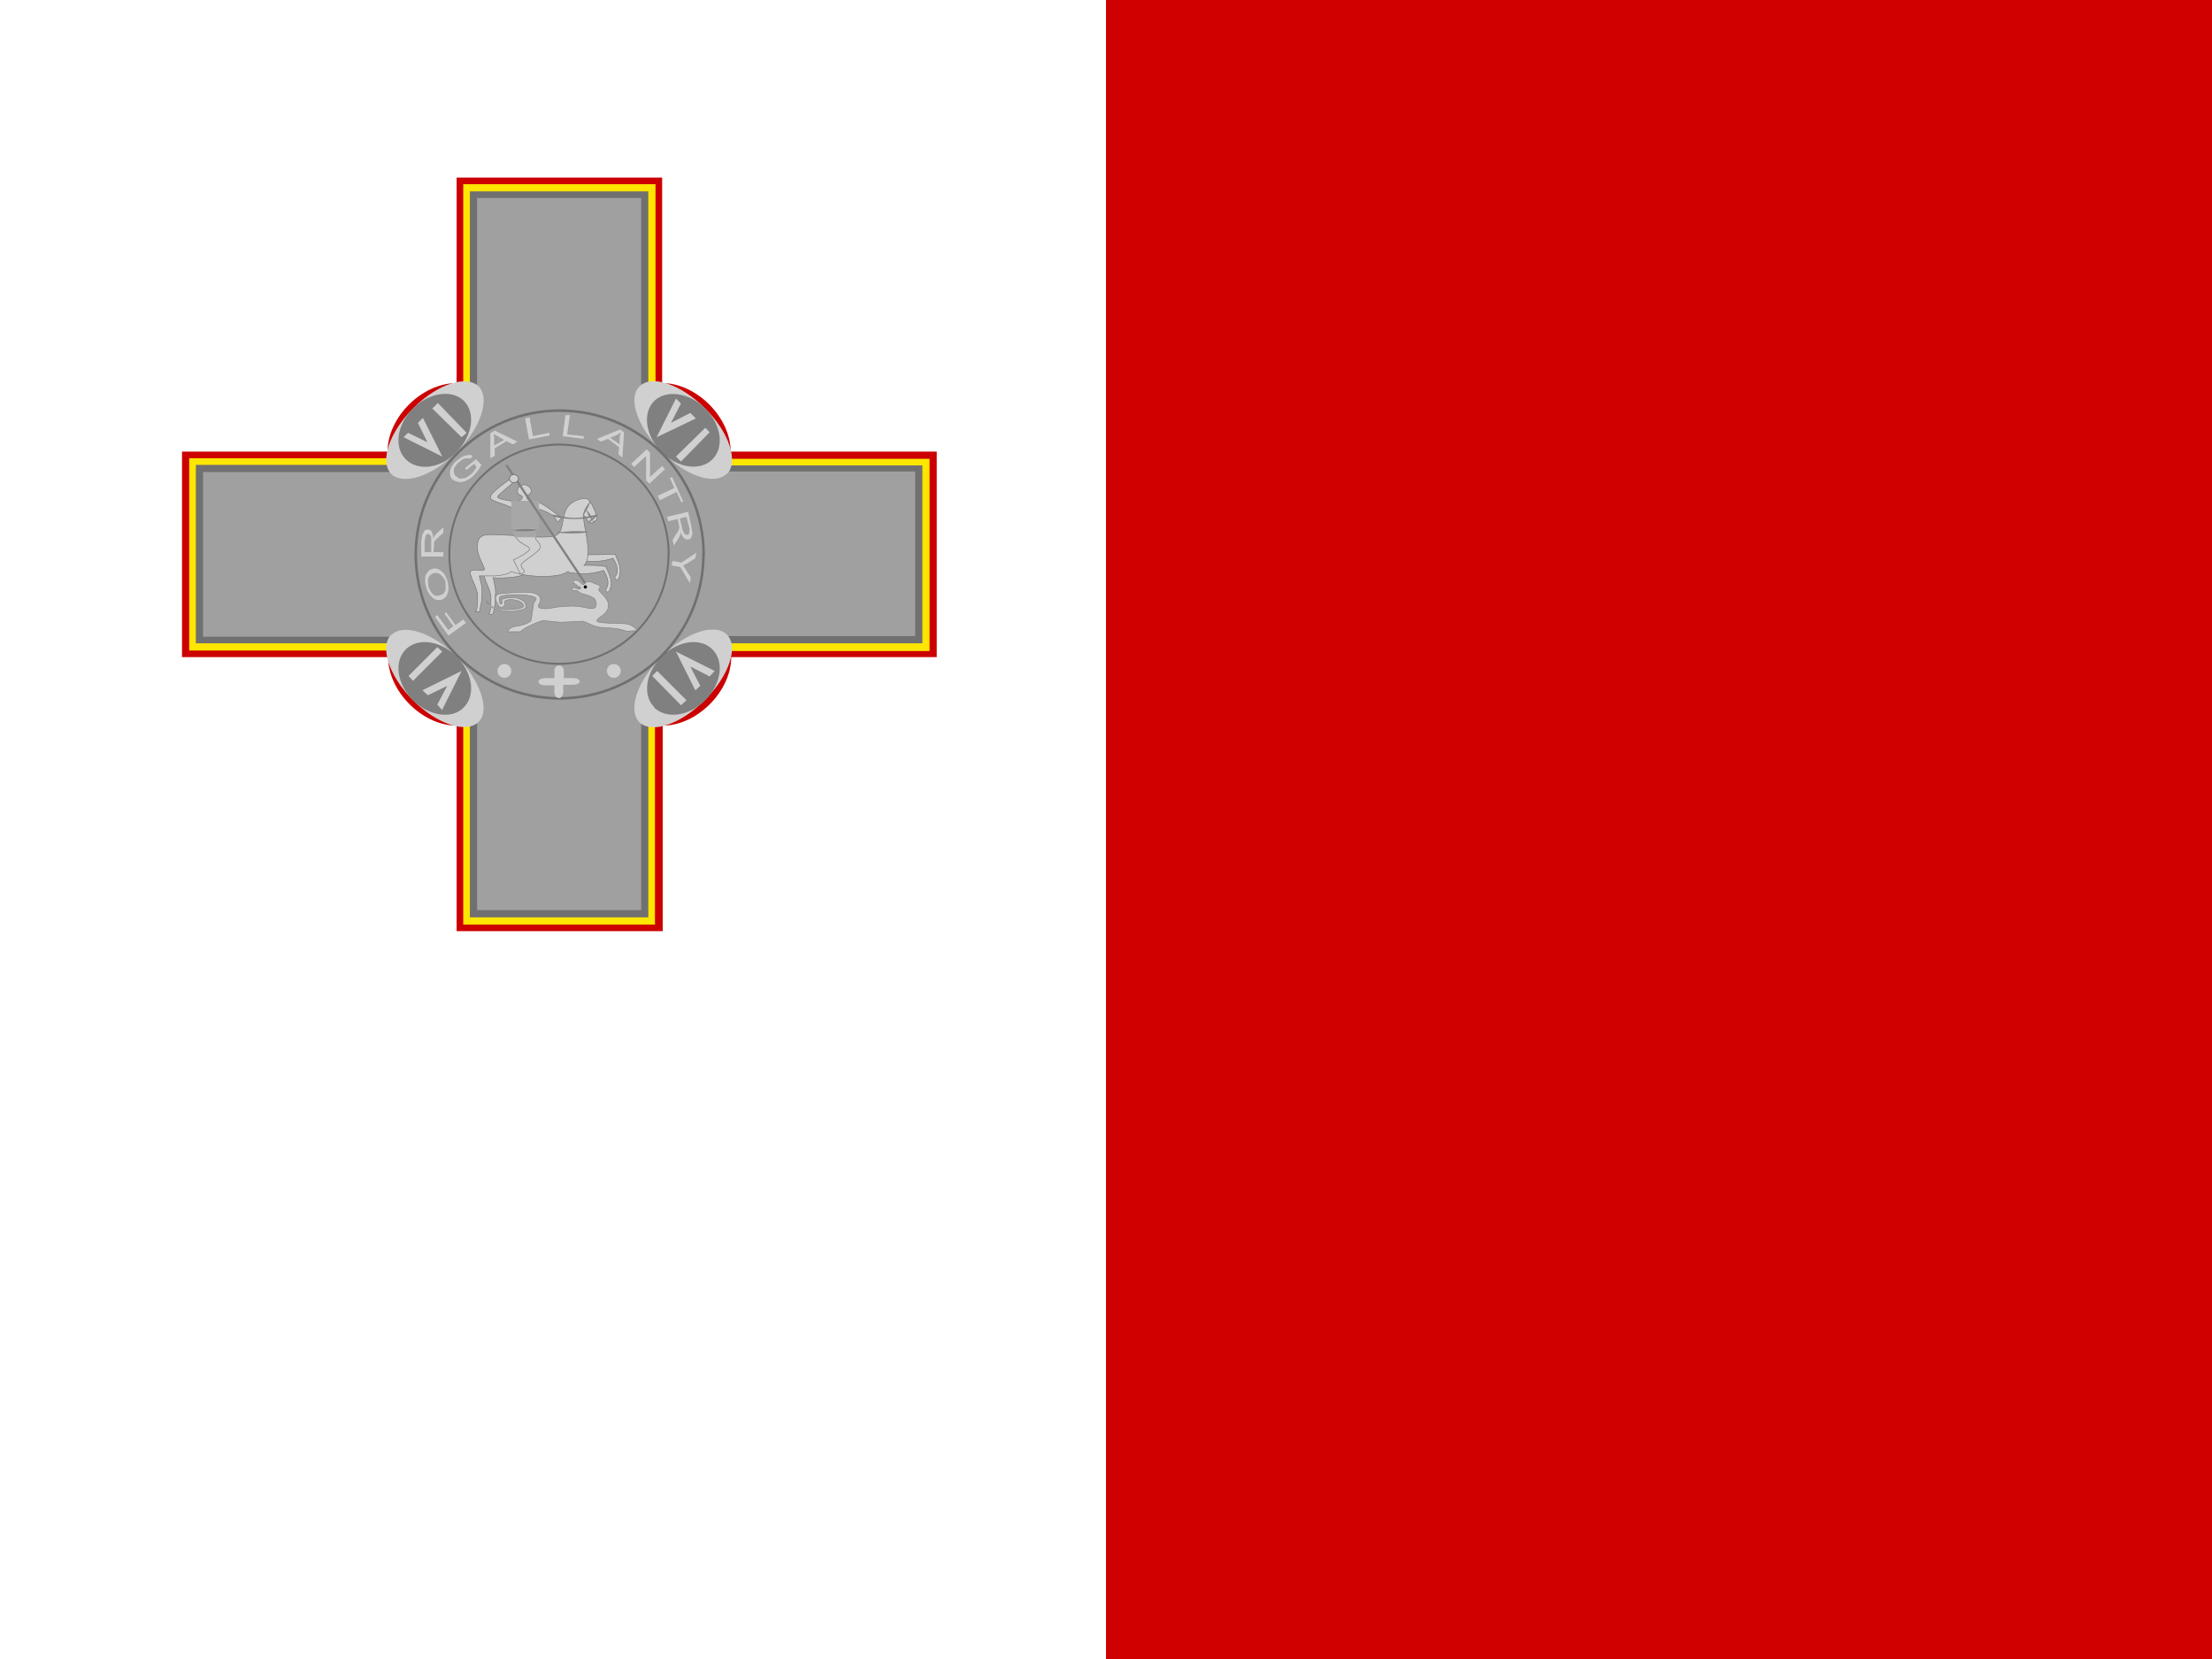
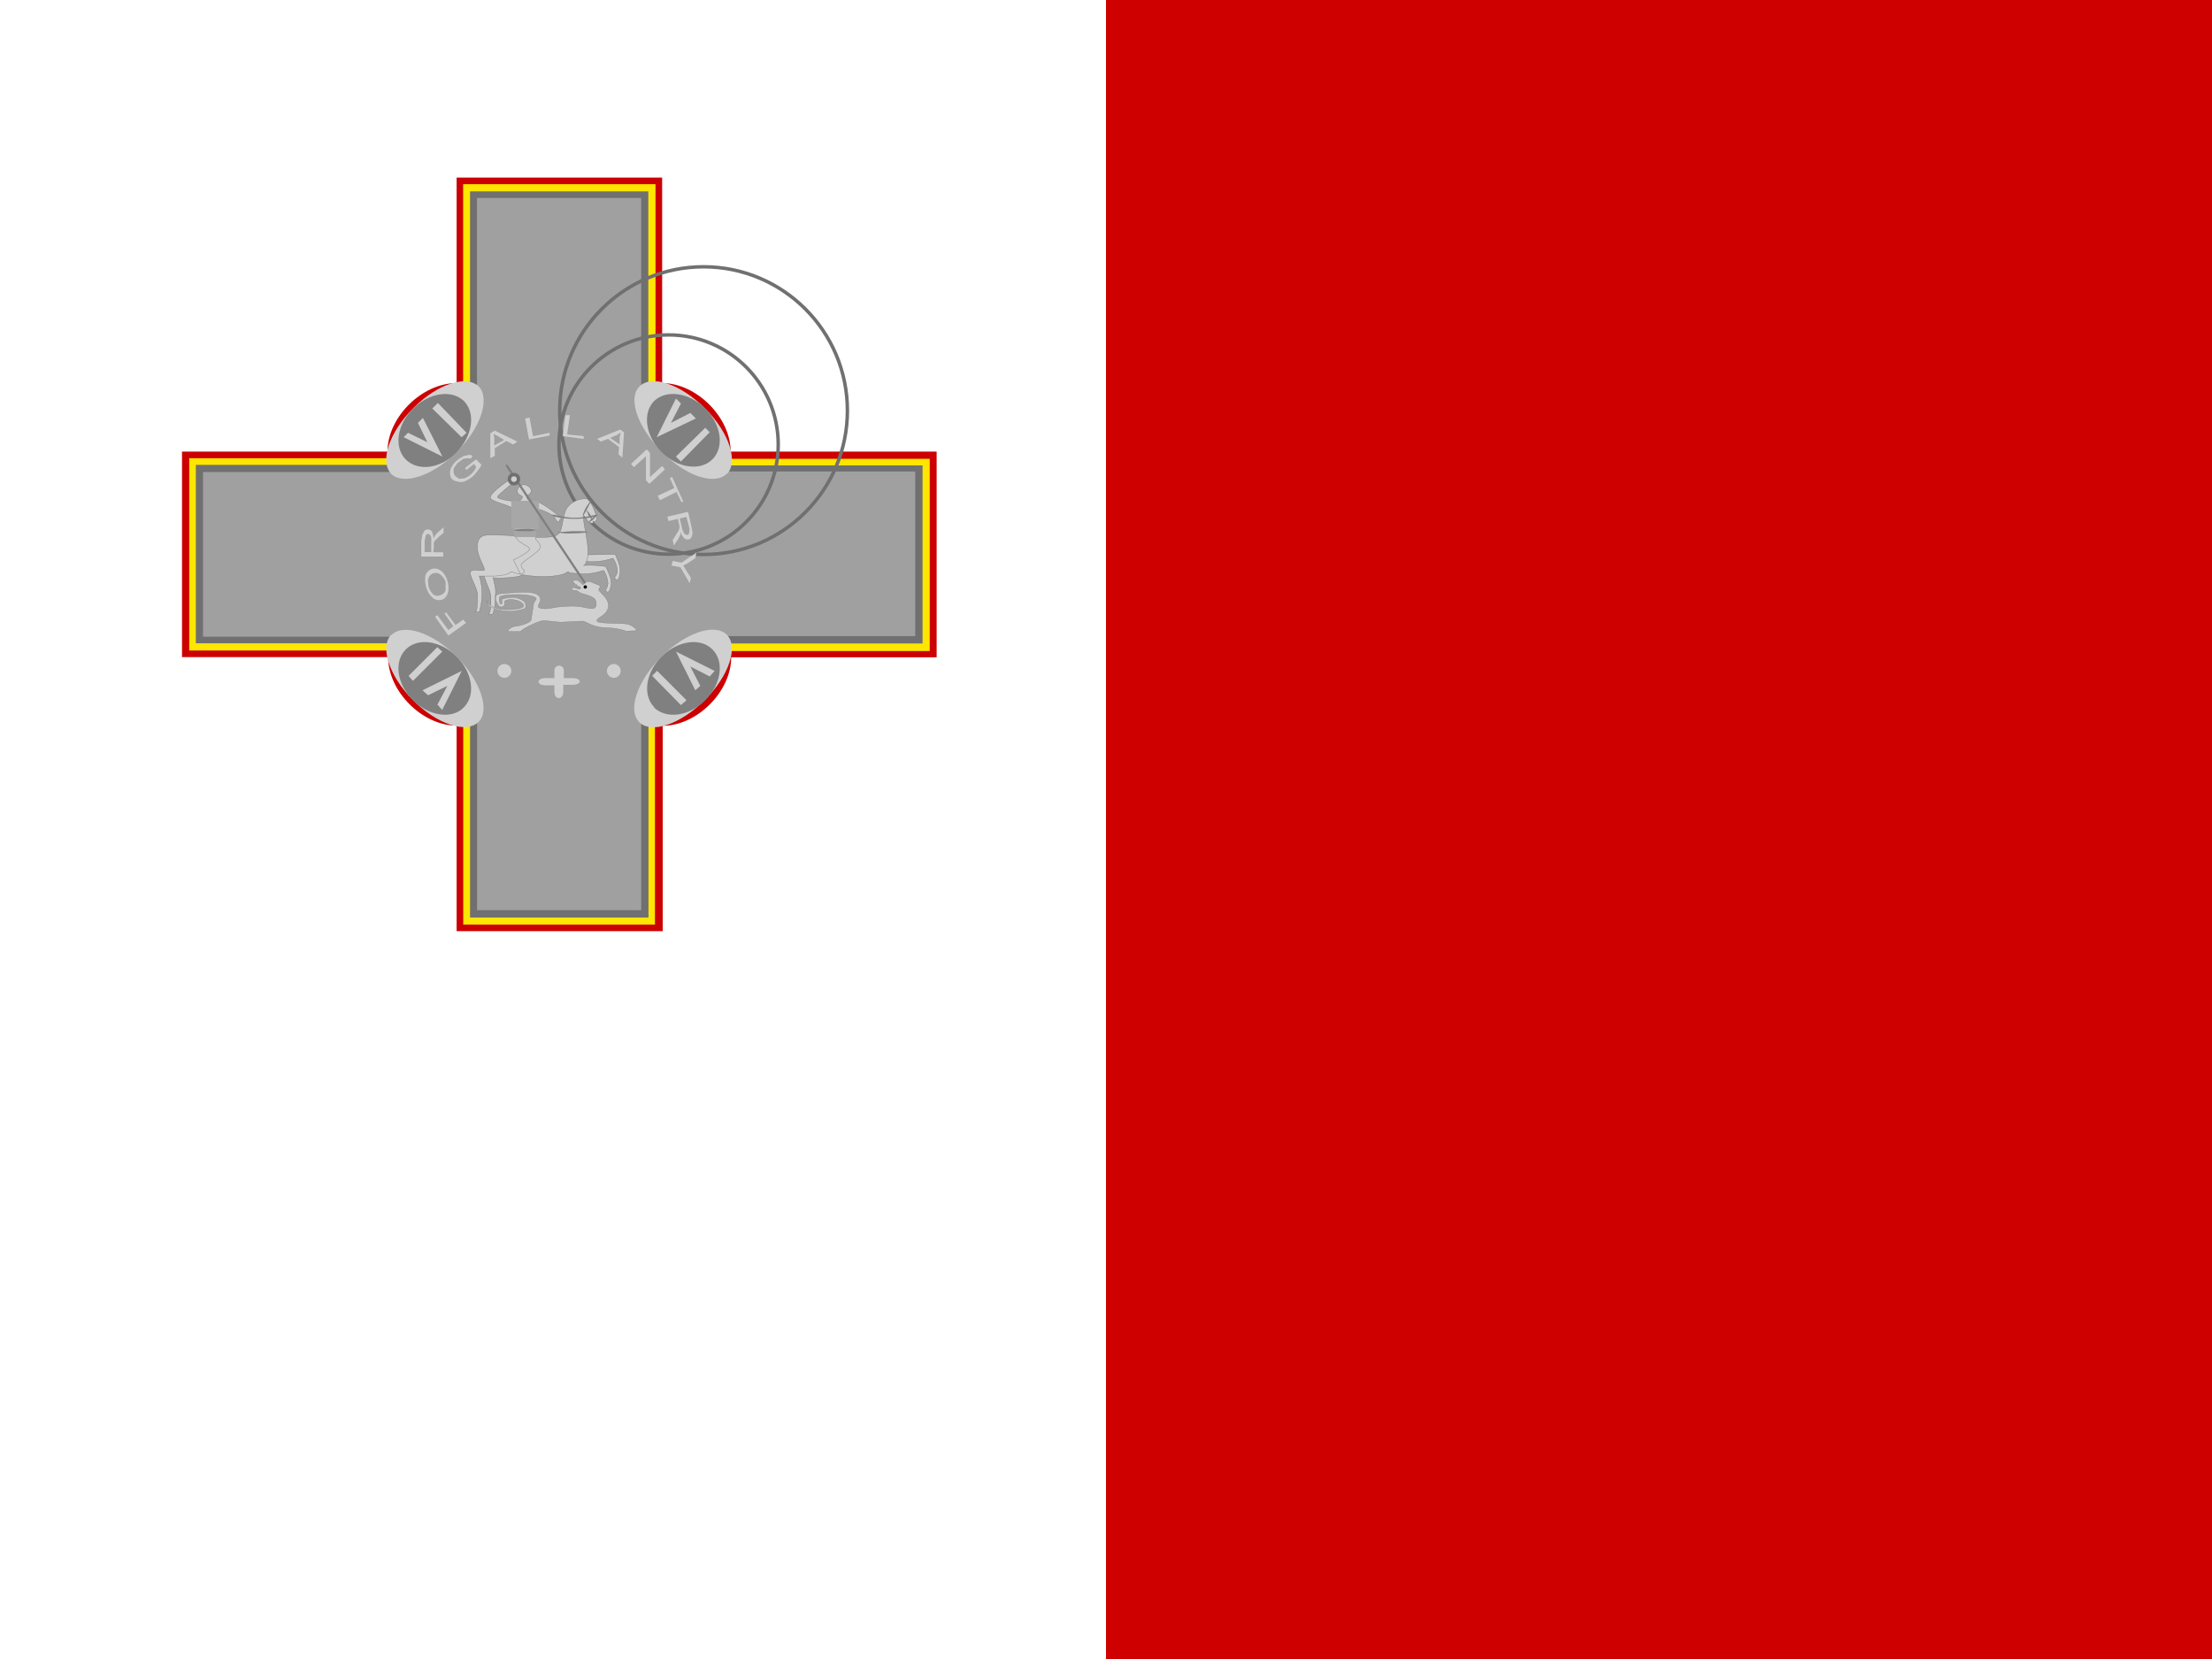
<svg xmlns="http://www.w3.org/2000/svg" id="flag-icons-mt" viewBox="0 0 640 480">
-   <g fill-rule="evenodd" stroke-width="1pt">
-     <path fill="#ce0000" d="M320 0h320v480H320z" />
-     <path fill="#fff" d="M0 0h320v480H0z" />
-   </g>
-   <g transform="translate(-12.4 -30.8) scale(1.5986)">
-     <path fill="#f1eeee" fill-rule="evenodd" d="M104.8 108c0 .9-.9 1.5-2 1.5-1.2 0-2-.6-2-1.4 0-.8.8-1.5 2-1.5 1.1 0 2 .7 2 1.5z" />
-     <path fill="#c00" fill-rule="evenodd" d="M40.7 101v37.2H78c0 6.2 6.2 12.4 12.4 12.4v37.2h37.3v-37.2c6.2 0 12.4-6.2 12.4-12.4h37.2V101H140c0-6.2-6.2-12.4-12.4-12.4V51.4H90.4v37.2c-6.3 0-12.5 6.2-12.5 12.4H40.7z" />
-     <path fill="#ffe600" fill-rule="evenodd" d="M42 102.2V137h37.2c0 6.2 6.2 12.4 12.4 12.4v37.2h34.7v-37.1c6.2 0 12.4-6.2 12.4-12.4H176v-34.8h-37.2c0-6.2-6.2-12.4-12.4-12.4V52.6H91.6v37.2c-6.2 0-12.4 6.2-12.4 12.4H42z" />
-     <path fill="#707070" fill-rule="evenodd" d="M43.2 103.5v32.2h37.2c0 6.2 6.2 12.4 12.4 12.4v37.2h32.3v-37.2c6.2 0 12.4-6.2 12.4-12.4h37.2v-32.2h-37.2c0-6.2-6.2-12.4-12.4-12.4V53.9H92.8V91c-6.2 0-12.4 6.2-12.4 12.4H43.2z" />
-     <path fill="#a0a0a0" fill-rule="evenodd" d="M44.5 104.7v29.8h37.2c0 6.2 6.2 12.4 12.4 12.4V184h29.7v-37.2c6.2 0 12.4-6.2 12.4-12.4h37.2v-29.8h-37.2c0-6.2-6.2-12.4-12.4-12.4V55.1H94.1v37.2c-6.2 0-12.4 6.2-12.4 12.4H44.4z" />
-     <g fill-rule="evenodd">
-       <path fill="#d0d0d0" d="M94.4 89.2c2.1 2.2.4 7.5-4 11.9s-9.6 6-11.8 4c-2.2-2.3-.4-7.6 4-12s9.6-6 11.8-3.9z" />
-       <path fill="gray" d="M91.7 91.8c2.2 2.2 1.6 6.3-1.3 9.3s-7 3.5-9.2 1.3c-2.2-2.2-1.6-6.3 1.3-9.2s7-3.5 9.2-1.4z" />
-       <path fill="#d0d0d0" d="m80.8 98.4.8-.8 3.5 1.7-1.7-3.5.9-.9 3.5 7-7-3.5zm5.2-5.2 1-1 5.2 5.4-.9.8z" />
-     </g>
-     <g fill-rule="evenodd">
-       <path fill="#d0d0d0" d="M139.3 105c-2.2 2.2-7.5.4-11.8-4s-6.2-9.6-4-11.8c2.2-2.2 7.5-.4 11.9 4s6 9.6 4 11.8z" />
-       <path fill="gray" d="M136.7 102.4c-2.2 2.2-6.3 1.6-9.2-1.3s-3.5-7-1.4-9.2c2.2-2.2 6.4-1.6 9.3 1.3s3.5 7 1.3 9.2z" />
-       <path fill="#d0d0d0" d="m130.1 91.4.9.9-1.8 3.5 3.5-1.8 1 1-7.1 3.4 3.5-7zm5.3 5.3.8.8-5.2 5.3-.9-.9z" />
-     </g>
-     <g fill-rule="evenodd">
-       <path fill="#d0d0d0" d="M123.5 150c-2.2-2.2-.4-7.5 4-11.9s9.6-6.1 11.8-4c2.2 2.2.4 7.5-4 11.9s-9.6 6.1-11.8 4z" />
-       <path fill="gray" d="M126.2 147.3c-2.2-2.2-1.6-6.3 1.3-9.2s7-3.5 9.2-1.3c2.2 2.2 1.6 6.3-1.3 9.2s-7 3.5-9.3 1.3z" />
-       <path fill="#d0d0d0" d="m137.1 140.7-.9 1-3.5-1.8 1.8 3.5-.9.8-3.5-7 7 3.5zM132 146l-1 .9-5.2-5.3.9-.9z" />
-     </g>
-     <g fill-rule="evenodd">
-       <path fill="#d0d0d0" d="M78.6 134.2c2.2-2.2 7.5-.4 11.8 3.9s6.1 9.7 4 11.8c-2.2 2.2-7.5.5-11.9-3.9s-6-9.7-4-11.8z" />
-       <path fill="gray" d="M81.2 136.8c2.2-2.2 6.3-1.6 9.2 1.3s3.5 7 1.3 9.2c-2.1 2.2-6.3 1.6-9.2-1.3s-3.5-7-1.3-9.2z" />
-       <path fill="#d0d0d0" d="m87.8 147.8-.9-1 1.8-3.4-3.5 1.7-1-.9 7.1-3.5-3.5 7zm-5.3-5.3-.8-.9 5.2-5.2.9.8z" />
-     </g>
-     <path fill="none" stroke="#707070" stroke-width="1pt" d="M269.3 414.6c0 41-34.1 74.4-76.2 74.4S117 455.7 117 414.6s34.1-74.4 76.2-74.4 76.2 33.3 76.2 74.4z" transform="matrix(.34191 0 0 .35003 43 -25.5)" />
-     <path fill="none" stroke="#707070" stroke-width="1pt" d="M269.3 414.6c0 41-34.1 74.4-76.2 74.4S117 455.7 117 414.6s34.1-74.4 76.2-74.4 76.2 33.3 76.2 74.4z" transform="matrix(.2605 0 0 .26669 58.6 9)" />
-     <path fill="#d0d0d0" fill-rule="evenodd" d="M100.3 140.7a1.2 1.2 0 1 1-2.5 0 1.2 1.2 0 0 1 2.5 0zm19.8 0a1.2 1.2 0 1 1-2.5 0 1.2 1.2 0 0 1 2.5 0zm-12 0v1.3h-1.6c-1.7 0-1.7 1.3 0 1.3h1.6v1.2c0 1.4 1.5 1.5 1.6.1v-1.4h1.7c1.7 0 1.7-1.2 0-1.2h-1.6v-1.3c0-1.3-1.7-1.3-1.7 0z" />
-     <path fill="#d0d0d0" fill-rule="evenodd" stroke="#707070" stroke-width=".1" d="M102.8 122.3v.8s-.4.5-2.9.7c-2.5.2-2.9 0-2.9 0 .1.7.6 1.9.4 3.3.1 1.7-.4 3.2-.4 3.2 0 .1-.3.2-.8.1.4-.4.4-1.4.4-3 0-1.4-1.5-3.7-1.2-4.3.3-.6 7.4-.8 7.4-.8zm9.8-2.6 6.5-.1s1 2 .9 3c0 1-.4 2-.8 1.5-.5-.5.2-.4.3-1.5 0-1.2-.8-2.3-.8-2.3s-1.8.7-4.4.6c-2.6-.2-1.4-1.2-1.7-1.2z" />
-     <path fill="#d0d0d0" fill-rule="evenodd" stroke="#707070" stroke-width=".1" d="M113.4 121.6c2.4-.1 4 .2 4 .2s1 2 1 3c-.1 1-.4 2-.9 1.5-.4-.4.2-.3.3-1.5 0-1.1-.8-2.3-.8-2.3s-1.7.7-4.3.6c-2.6-.2-1.8-.3-2.1-.4-.3 0-.4.8-4.3.9-4 0-6-.9-6-.9s-.4.6-2.8.8h-3c.1.6.6 1.8.5 3.3 0 1.6-.5 3.2-.5 3.2h-.7c.4-.3.3-1.4.4-2.9 0-1.5-1.6-3.7-1.3-4.4.4-.6 2.2 0 2.5-.3.3-.4-1.6-2.7-1.2-4.8.3-2.1 2.4-1.5 4.9-1.5 2.5.1 8 .8 9.4 0 1.4-.7.8-3.4 2-5.1a4.1 4.1 0 0 1 3.3-1.5c.9 0 2 3 2 3.7l-.3.4h-.4v.3c-1 .1-1.1-.8-1.7-1.4-.2 1 .8 4.4.8 6.6 0 1.8-.7 2.6-.8 2.5z" />
-     <path fill="#d0d0d0" fill-rule="evenodd" stroke="#707070" stroke-width=".1" d="M105.5 118.4c0 .7-3.1 2.4-3.4 3-.2.7.8 1 .5 1.4-.3.4-.6.2-.7.3l-1.2-2.5s3-1.4 2.9-2c-.1-.6-2.2-1-2.6-2.4s-.2-4.3-.5-4.9c-.3-.6-4-1.2-4-2 0-1 3.8-3.4 4.2-3.8.4-.4.8.4.4.7-.4.4-3.3 2.7-3.3 3 0 .4 2.4.8 3.2.8.9 0 1.3-.4 1.3-.8 0-.3-.9-.3-.9-1s.5-1.2 1.3-1.2c.4 0 1.2.5 1.2 1.1s-.7.7-.8 1.1c-.1.5.8.8 1.6.8s3.6 2.1 4 2.5c.5.3.9.3.5.7-.4.4-.2.8-.6.4a1.5 1.5 0 0 1-.4-.7c0-.3-3-1.8-3.5-1.5-.4.4 0 4.8 0 5.2 0 .7.9.7.8 1.8z" />
-     <path fill="#a7a7a7" fill-rule="evenodd" d="M100.3 109.9h5v5.1h-5z" />
-     <rect width="30.6" height=".4" x="138.6" y="-25.7" fill="gray" fill-rule="evenodd" rx=".5" ry=".2" transform="matrix(.55442 .83223 -.88237 .47055 0 0)" />
-     <path fill="#d0d0d0" fill-rule="evenodd" stroke="#707070" stroke-width="1pt" d="M180.7 42.5a7 7 0 1 1-14.2 0 7 7 0 0 1 14.2 0z" transform="matrix(.11563 0 0 .10345 80.7 101.5)" />
-     <path fill="gray" fill-rule="evenodd" d="M115.9 112.5c0 .3-2 .7-4.1.7-2.2 0-4.1-.4-4.1-.7 0-.3 1.9.5 4 .5 2.3 0 4.2-.8 4.2-.5z" />
-     <path fill="#a7a7a7" fill-rule="evenodd" d="M100.7 115h4.1v1.5h-4z" />
-     <path fill="gray" fill-rule="evenodd" d="M114 111.4c-.4.8-.7 1.3-.8 1.2 0 0 .2-.8.6-1.5l.8-1.2c.1.1-.2.8-.6 1.5zm1 2-.8.5a3.2 3.2 0 0 1 .8-.9c.5-.4.9-.6.9-.5l-.8.8z" />
-     <path fill="gray" fill-rule="evenodd" d="m114.6 112.4.5 1.2-.8-1-.5-1.2.8 1zm-.4 3.2s-1.2.2-2.8.2-2.9-.1-2.9-.2l2.9-.2c1.6 0 2.8 0 2.8.2zm-9.4-.4c0 .1-.9.2-2 .2-1.2 0-2 0-2-.2 0 0 .8-.2 2-.2 1.1 0 2 .1 2 .2z" />
-     <path fill="#d0d0d0" fill-rule="evenodd" stroke="gray" stroke-width=".1" d="M95.8 128s.7 1.6 3.6 1.6c2.8 0 3.8-.5 2.7-1.3s-3.4-.6-3 .1c.2.8-.9 1-1.1.5-.3-.5-1.3-2.1.5-2.2 1.9-.1 5.8-.7 6.8.4s-1.1 2 .5 2.3c1.5.2 1.8-.3 4.5-.4 2.7-.2 3.8.5 4.7.4 1 0 .8-1.7 0-2-.7-.5-2.1-.6-2.5-1-.3-.5-1.3 0-1.2-.6 0-.5 1.4.3 1.4.1l.2-.2h-.3l.1-.2-.2.1.1-.2s-.3.2-.3 0h-.2c.2-.2.1-.2 0-.3h-.3v-.3c-.2 0-.2 0-.3.2v-.5c0-.1.2-.2.5-.2.7 0 1 .8 1.3.8.2 0 .5-.8 1.4-.5l1.5.6c.5.3-.3.6 0 1s2.1 1.7 1.6 3.2c-.5 1.4-2 1.6-2 2.2-.2.6 4.3.4 5.4.6a3 3 0 0 1 1.9 1.2l-2 .1s-1-.5-3.5-.6c-2.5 0-3.4-1-4.4-1.2l-4 .2-3-.3c-.6-.1-4.2 1.6-4.2 2h-2.4s.3-.9 1.7-1c1.3-.2 2.7-.8 2.6-1.2l.4-2.6c0-.6.6-1 .5-1.2-.1-.4-1.7-.7-3.2-.7-1.5 0-3.1.1-3.4.4-.2.4 0 1.5.3 1.3.3 0-.1-.8.2-.9a6.8 6.8 0 0 1 2-.3c.8 0 2.1.7 2.1 1 0 .1.4.8-.2 1.1a8.2 8.2 0 0 1-3.1.4 7.5 7.5 0 0 1-3-.8c-.4-.3-.7-1-.7-1.1z" />
-     <path fill-rule="evenodd" d="M114 125.5a.3.3 0 1 1-.6 0 .3.3 0 0 1 .6 0z" />
-     <path fill="#d0d0d0" d="m129.5 120.8 1.6.3 2.7-1.8-.2 1-1.4.9-.8.4.5.8.9 1.4-.2 1-1.7-2.9-1.6-.3.2-.8zm-2.7-11.8 3-1.4-.8-1.8.4-.2 2 4.4-.3.2-.9-1.9-3 1.5-.4-.8zm-4.8-5.8 2.8-2.6.6.6v4.4l2.2-2 .5.6-2.8 2.6-.6-.6v-4.4l-2.2 2-.5-.6zm-12.4-5 .5-3.8h.8l-.5 3.5 3 .3v.5l-3.8-.5zm-6.1.6-.7-3.8.8-.2.6 3.4 3-.6v.5l-3.7.7zm-11.3 5.5-.3-.3 2-1.6 1 1a5.7 5.7 0 0 1-.8 1.2 5.7 5.7 0 0 1-.9 1 5.2 5.2 0 0 1-1.4.8c-.5.1-1 .2-1.3 0a1.6 1.6 0 0 1-1-.5 1.7 1.7 0 0 1-.3-1c0-.4.1-.9.4-1.3.2-.4.6-.8 1-1.1a4.8 4.8 0 0 1 1.1-.7l.9-.2c.2 0 .5 0 .7.2l-.4.5a1.3 1.3 0 0 0-.6-.1l-.6.1a3.2 3.2 0 0 0-.7.5c-.3.2-.6.4-.7.7a2 2 0 0 0-.4.6v.5c0 .3.1.6.3.8l.7.5 1-.1a4.1 4.1 0 0 0 2.1-2l-.4-.6-1.4 1.1zm-.1 27.7-3.2 2.3-2.4-3.4.4-.3 2 2.7.9-.7-1.6-2.3.3-.2 1.7 2.3 1.4-1 .5.6zm-4.7-5c.5-.1.8-.4 1-.9v-1.5a2.6 2.6 0 0 0-.9-1.3c-.3-.3-.8-.4-1.2-.3a1.4 1.4 0 0 0-.8.5c-.1.2-.3.5-.3.8l.1 1.1c.2.6.4 1 .8 1.4.3.3.8.4 1.3.2zm.3.8a1.7 1.7 0 0 1-1.7-.4 3.7 3.7 0 0 1-1.1-1.8c-.2-.6-.2-1-.2-1.6s.2-.8.4-1.1a1.6 1.6 0 0 1 1-.7 1.6 1.6 0 0 1 1 .1c.4.2.7.4 1 .8a4.5 4.5 0 0 1 .8 3 2.3 2.3 0 0 1-.4 1.1c-.2.3-.5.5-.8.6zm.3-7.8h-4v-2.8l.2-1.2.4-.7a.8.8 0 0 1 .6-.2c.3 0 .5.1.7.4.1.3.3.7.3 1.3a2.5 2.5 0 0 1 .7-1.1l1.1-1v1l-.8.7-.6.6a1.7 1.7 0 0 0-.3.4 1.6 1.6 0 0 0 0 .4v.4l-.1 1H88v.8zm-2.2-.9v-1.7a4 4 0 0 0 0-.9 1 1 0 0 0-.2-.4.5.5 0 0 0-.3-.2c-.2 0-.4.1-.5.3l-.2 1v2h1.3zm10.7-16.9v-4.5l.8-.5 4.1 2-.8.5-1.2-.6-2.1 1.3v1.4l-.8.4zm.7-2.3 1.8-1-1-.6a8.3 8.3 0 0 1-.9-.5l.1.8v1.3zm18.6-1.2L120 97l.7.5-.3 4.6-.7-.6.1-1.3-2-1.5-1.3.5-.7-.5zm2.4-.2 1.7 1.2v-1.2a8.4 8.4 0 0 1 .2-1 3.7 3.7 0 0 1-.7.5l-1.2.5zm10.3 14.3 3.8-.9.6 2.7.2 1.2-.2.7a.8.8 0 0 1-.5.4c-.3 0-.6 0-.8-.2a2.8 2.8 0 0 1-.7-1.2 2.5 2.5 0 0 1 0 .5l-.4.8-.8 1.2-.2-1 .6-1 .4-.6a1.6 1.6 0 0 0 .2-.8 3.7 3.7 0 0 0-.1-.5l-.2-.9-1.7.4-.2-.8zm2.3.3.4 1.7c0 .3.2.6.3.8 0 .2.2.3.3.4l.4.1c.1 0 .3-.2.3-.4a2.1 2.1 0 0 0 0-1l-.5-1.9-1.2.3z" />
-   </g>
+   <path d="M320,0H640V480H320Z" fill="#ce0000" fill-rule="evenodd" />
+   <path d="M0,0H320V480H0Z" fill="#fff" fill-rule="evenodd" />
+   <path d="M155.13,141.85c0,1.44-1.44,2.4-3.19,2.4-1.92,0-3.2-1-3.2-2.24s1.28-2.4,3.2-2.4c1.75,0,3.19,1.12,3.19,2.4Z" fill="#f1eeee" fill-rule="evenodd" />
+   <path d="M52.66,130.66v59.47h59.63c0,9.91,9.91,19.82,19.82,19.82v59.47h59.63V210c9.91,0,19.82-9.91,19.82-19.82H271V130.66H211.4c0-9.91-9.91-19.82-19.82-19.82V51.37H132.11v59.47c-10.07,0-20,9.91-20,19.82Z" fill="#c00" fill-rule="evenodd" />
+   <path d="M54.74,132.58v55.63h59.47c0,9.91,9.91,19.82,19.82,19.82V267.5H189.5V208.19c9.91,0,19.83-9.91,19.83-19.82H269V132.74H209.49c0-9.91-9.92-19.83-19.83-19.83V53.29H134v59.46c-9.91,0-19.82,9.92-19.82,19.83Z" fill="#ffe600" fill-rule="evenodd" />
+   <path d="M56.66,134.66v51.47h59.47C116.13,196,126,206,136,206v59.47h51.63V206c9.92,0,19.83-9.91,19.83-19.82h59.47V134.66H207.41c0-9.92-9.91-19.83-19.83-19.83V55.36H136v59.31c-9.91,0-19.82,9.91-19.82,19.83H56.66Z" fill="#707070" fill-rule="evenodd" />
+   <path d="M58.74,136.57v47.64h59.47c0,9.91,9.91,19.82,19.82,19.82v59.31h47.48V203.87c9.91,0,19.82-9.91,19.82-19.82H264.8V136.41H205.33c0-9.91-9.91-19.82-19.82-19.82V57.28H138v59.47c-9.91,0-19.82,9.91-19.82,19.82H58.74Z" fill="#a0a0a0" fill-rule="evenodd" />
+   <path d="M138.51,111.8c3.35,3.51.64,12-6.4,19s-15.34,9.59-18.86,6.39c-3.52-3.67-.64-12.15,6.39-19.18S135,108.44,138.51,111.8Z" fill="#d0d0d0" fill-rule="evenodd" />
+   <path d="M134.19,116c3.52,3.52,2.56,10.07-2.08,14.87s-11.19,5.59-14.7,2.08-2.56-10.07,2.07-14.71,11.19-5.6,14.71-2.24Z" fill="gray" fill-rule="evenodd" />
+   <path d="M116.77,126.5l1.28-1.28,5.59,2.72-2.72-5.59,1.44-1.44L128,132.1l-11.19-5.6Zm8.31-8.31,1.6-1.6,8.31,8.63-1.44,1.28Z" fill="#d0d0d0" fill-rule="evenodd" />
+   <path d="M210.28,137.05c-3.51,3.52-12,.64-18.86-6.39s-9.91-15.35-6.39-18.86,12-.64,19,6.39,9.59,15.35,6.39,18.86Z" fill="#d0d0d0" fill-rule="evenodd" />
+   <path d="M206.13,132.9c-3.52,3.51-10.07,2.55-14.71-2.08s-5.59-11.19-2.24-14.71c3.52-3.52,10.23-2.56,14.87,2.08S209.65,129.38,206.13,132.9Z" fill="gray" fill-rule="evenodd" />
+   <path d="M195.58,115.31l1.44,1.44-2.88,5.6,5.59-2.88,1.6,1.6L190,126.5Zm8.47,8.47,1.28,1.28L197,133.54l-1.44-1.44Z" fill="#d0d0d0" fill-rule="evenodd" />
+   <path d="M185,209c-3.52-3.52-.64-12,6.39-19s15.35-9.75,18.86-6.4c3.52,3.52.64,12-6.39,19S188.54,212.35,185,209Z" fill="#d0d0d0" fill-rule="evenodd" />
+   <path d="M189.34,204.67c-3.51-3.51-2.55-10.07,2.08-14.7s11.19-5.6,14.71-2.08,2.56,10.07-2.08,14.71-11.19,5.59-14.87,2.07Z" fill="gray" fill-rule="evenodd" />
+   <path d="M206.77,194.12l-1.44,1.6-5.6-2.88,2.88,5.6-1.44,1.28-5.59-11.19,11.19,5.59Zm-8.15,8.48L197,204l-8.32-8.47,1.44-1.44Z" fill="#d0d0d0" fill-rule="evenodd" />
+   <path d="M113.25,183.73c3.52-3.51,12-.64,18.86,6.24s9.75,15.5,6.4,18.86c-3.52,3.52-12,.8-19-6.23s-9.59-15.51-6.39-18.87Z" fill="#d0d0d0" fill-rule="evenodd" />
+   <path d="M117.41,187.89c3.51-3.52,10.07-2.56,14.7,2.08s5.6,11.19,2.08,14.7c-3.36,3.52-10.07,2.56-14.71-2.07S113.89,191.41,117.41,187.89Z" fill="gray" fill-rule="evenodd" />
+   <path d="M128,205.47l-1.44-1.6,2.88-5.43-5.6,2.72-1.6-1.44,11.35-5.6L128,205.31ZM119.48,197l-1.27-1.44,8.31-8.31,1.44,1.28Z" fill="#d0d0d0" fill-rule="evenodd" />
+   <path d="M203.53,160.43a41.62,41.62,0,1,1,.06,0Z" fill="none" stroke="#707070" />
+   <path d="M193.42,160.34a31.72,31.72,0,1,1,.05,0Z" fill="none" stroke="#707070" />
+   <path d="M147.94,194.12a2,2,0,1,1-2-2A2,2,0,0,1,147.94,194.12Zm31.65,0a2,2,0,1,1-2-2A2,2,0,0,1,179.59,194.12Zm-19.18,0v2.08h-2.56c-2.72,0-2.72,2.08,0,2.08h2.56v1.92c0,2.24,2.4,2.4,2.56.16v-2.24h2.71c2.72,0,2.72-1.92,0-1.92h-2.55v-2.08a1.37,1.37,0,1,0-2.72,0Z" fill="#d0d0d0" fill-rule="evenodd" />
+   <path d="M151.94,164.71V166s-.64.8-4.64,1.12-4.64,0-4.64,0c.16,1.12,1,3,.64,5.27a15.3,15.3,0,0,1-.64,5.12c0,.16-.48.32-1.27.16.63-.64.63-2.24.63-4.8,0-2.24-2.39-5.91-1.91-6.87S151.94,164.71,151.94,164.71Zm15.66-4.16,10.39-.16s1.6,3.2,1.44,4.8c0,1.6-.64,3.2-1.28,2.4-.8-.8.32-.64.48-2.4a7.2,7.2,0,0,0-1.28-3.68,19.09,19.09,0,0,1-7,1C166.16,162.15,168.08,160.55,167.6,160.55Z" fill="#d0d0d0" stroke="#707070" stroke-width="0.1" fill-rule="evenodd" />
+   <path d="M168.88,163.59a31.22,31.22,0,0,1,6.4.32s1.59,3.2,1.59,4.8c-.16,1.59-.64,3.19-1.43,2.39-.64-.64.32-.48.48-2.39a8,8,0,0,0-1.28-3.68,17.84,17.84,0,0,1-6.88,1c-4.15-.32-2.88-.48-3.35-.64-.48,0-.64,1.28-6.88,1.44-6.39,0-9.59-1.44-9.59-1.44s-.64,1-4.48,1.28h-4.79a17.23,17.23,0,0,1,.8,5.27,19.71,19.71,0,0,1-.8,5.12h-1.12c.64-.48.48-2.24.64-4.64,0-2.4-2.56-5.91-2.08-7,.64-1,3.52,0,4-.48.48-.64-2.56-4.32-1.92-7.67.48-3.36,3.83-2.4,7.83-2.4,4,.16,12.79,1.28,15,0,2.24-1.12,1.28-5.44,3.2-8.16a6.54,6.54,0,0,1,5.27-2.39c1.44,0,3.2,4.79,3.2,5.91l-.48.64h-.64v.48c-1.6.16-1.76-1.28-2.72-2.24-.32,1.6,1.28,7,1.28,10.55,0,2.88-1.12,4.16-1.28,4Z" fill="#d0d0d0" stroke="#707070" stroke-width="0.1" fill-rule="evenodd" />
+   <path d="M156.25,158.47c0,1.12-4.95,3.84-5.43,4.8-.32,1.12,1.28,1.6.8,2.24s-1,.32-1.12.48l-1.92-4s4.79-2.24,4.63-3.2-3.51-1.59-4.15-3.83-.32-6.88-.8-7.84-6.4-1.91-6.4-3.19c0-1.6,6.08-5.44,6.72-6.08s1.28.64.64,1.12c-.64.64-5.28,4.32-5.28,4.8,0,.64,3.84,1.28,5.12,1.28,1.44,0,2.08-.64,2.08-1.28,0-.48-1.44-.48-1.44-1.6a1.89,1.89,0,0,1,2.08-1.92c.64,0,1.91.8,1.91,1.76s-1.11,1.12-1.27,1.76c-.16.8,1.27,1.28,2.55,1.28s5.76,3.35,6.4,4c.8.48,1.44.48.8,1.12s-.32,1.28-1,.64a2.42,2.42,0,0,1-.64-1.12c0-.48-4.8-2.88-5.6-2.4-.64.64,0,7.68,0,8.32C155,156.72,156.41,156.72,156.25,158.47Z" fill="#d0d0d0" stroke="#707070" stroke-width="0.1" fill-rule="evenodd" />
+   <path d="M147.94,144.89h8V153h-8Z" fill="#a7a7a7" fill-rule="evenodd" />
+   <path d="M147.14,134.93l26.23,39.38c.24.36.32.73.16.81h0c-.16.09-.48-.14-.72-.51l-26.24-39.38c-.24-.37-.32-.73-.16-.82h0C146.57,134.33,146.89,134.56,147.14,134.93Z" fill="gray" fill-rule="evenodd" />
+   <path d="M150,138.49a1.32,1.32,0,1,1-1.31-1.18,1.25,1.25,0,0,1,1.31,1.18Z" fill="#d0d0d0" stroke="#707070" fill-rule="evenodd" />
+   <path d="M172.88,149c0,.48-3.2,1.12-6.56,1.12s-6.55-.64-6.55-1.12,3,.8,6.39.8C169.84,149.84,172.88,148.56,172.88,149Z" fill="gray" fill-rule="evenodd" />
+   <path d="M148.58,153h6.55v2.4h-6.39Z" fill="#a7a7a7" fill-rule="evenodd" />
+   <path d="M169.84,147.28c-.64,1.28-1.12,2.08-1.28,1.92a10.82,10.82,0,0,1,1-2.4l1.28-1.91C171,145.05,170.48,146.17,169.84,147.28Zm1.6,3.2-1.28.8a5.18,5.18,0,0,1,1.28-1.44c.8-.64,1.44-1,1.44-.8l-1.28,1.28Z" fill="gray" fill-rule="evenodd" />
+   <path d="M170.8,148.88l.8,1.92-1.28-1.6-.8-1.92Zm-.64,5.12a30.21,30.21,0,0,1-4.48.32,17.91,17.91,0,0,1-4.63-.32l4.63-.32C168.24,153.68,170.16,153.68,170.16,154Zm-15-.64a8.68,8.68,0,0,1-3.19.32c-1.92,0-3.2,0-3.2-.32a14.52,14.52,0,0,1,3.2-.32A8.68,8.68,0,0,1,155.13,153.36Z" fill="gray" fill-rule="evenodd" />
+   <path d="M140.75,173.82s1.11,2.56,5.75,2.56c4.48,0,6.08-.8,4.32-2.08s-5.44-1-4.8.16a1,1,0,0,1-1.76.8c-.48-.8-2.08-3.36.8-3.52,3-.16,9.27-1.12,10.87.64s-1.76,3.2.8,3.68c2.4.32,2.88-.48,7.2-.64,4.31-.32,6.07.8,7.51.64,1.6,0,1.28-2.72,0-3.2-1.12-.8-3.36-1-4-1.6-.48-.8-2.08,0-1.92-1,0-.8,2.24.48,2.24.16l.32-.32h-.48l.16-.32-.32.16.16-.32s-.48.32-.48,0h-.32c.32-.32.16-.32,0-.48h-.48v-.47c-.32,0-.32,0-.48.32v-.8c0-.16.32-.32.8-.32,1.12,0,1.6,1.27,2.08,1.27.32,0,.8-1.27,2.24-.79l2.4,1c.8.48-.48,1,0,1.6s3.35,2.72,2.56,5.12c-.8,2.24-3.2,2.56-3.2,3.52-.32.95,6.87.64,8.63.95a4.85,4.85,0,0,1,3,1.92l-3.2.16s-1.6-.8-5.59-1c-4,0-5.44-1.59-7-1.91l-6.39.32-4.8-.48c-1-.16-6.71,2.55-6.71,3.19h-3.84s.48-1.44,2.72-1.6c2.08-.32,4.31-1.27,4.15-1.91l.64-4.16c0-1,1-1.6.8-1.92-.16-.64-2.71-1.12-5.11-1.12s-5,.16-5.44.64c-.32.64,0,2.4.48,2.08.48,0-.16-1.28.32-1.44a10.89,10.89,0,0,1,3.2-.48c1.28,0,3.36,1.12,3.36,1.6,0,.16.64,1.28-.32,1.76a13.25,13.25,0,0,1-5,.64,12,12,0,0,1-4.8-1.28,3.87,3.87,0,0,1-1.11-1.76Z" fill="#d0d0d0" stroke="gray" stroke-width="0.1" fill-rule="evenodd" />
+   <path d="M169.84,169.82a.48.48,0,0,1-1,0h0a.48.48,0,0,1,.48-.47A.47.47,0,0,1,169.84,169.82Z" fill-rule="evenodd" />
+   <path d="M194.62,162.31l2.56.48,4.31-2.88-.32,1.6L198.93,163l-1.27.64.8,1.28,1.43,2.24-.32,1.6-2.71-4.64-2.56-.48Zm-4.32-18.86,4.8-2.24-1.28-2.88.64-.32,3.2,7-.48.32-1.44-3-4.8,2.4-.64-1.28Zm-7.67-9.27,4.48-4.16.95,1v7l3.52-3.2.8,1-4.48,4.16-1-1v-7l-3.52,3.19-.8-.95Zm-19.82-8,.8-6.07h1.27l-.79,5.59,4.79.48v.8Zm-9.75,1-1.12-6.07,1.27-.32,1,5.43,4.8-1v.8l-5.91,1.12ZM135,135.93l-.48-.48,3.2-2.55,1.6,1.6a9.52,9.52,0,0,1-1.28,1.91,9.15,9.15,0,0,1-1.44,1.6,8.45,8.45,0,0,1-2.24,1.28,3.06,3.06,0,0,1-2.08,0,2.54,2.54,0,0,1-1.6-.8,2.68,2.68,0,0,1-.47-1.6,3.51,3.51,0,0,1,.63-2.08,5.61,5.61,0,0,1,1.6-1.75,8,8,0,0,1,1.76-1.12l1.44-.32a1.52,1.52,0,0,1,1.12.32l-.64.8a2,2,0,0,0-1-.16l-1,.16a4.87,4.87,0,0,0-1.12.8,2.52,2.52,0,0,0-1.12,1.12,3.24,3.24,0,0,0-.64,1v.8a1.82,1.82,0,0,0,.48,1.28l1.12.8,1.6-.16a6.55,6.55,0,0,0,3.36-3.2l-.64-.95L135,135.93Zm-.16,44.29-5.11,3.67-3.84-5.43.64-.48,3.2,4.31,1.43-1.12-2.55-3.67.48-.32,2.71,3.67,2.24-1.59.8,1Zm-7.51-8a2.09,2.09,0,0,0,1.6-1.44v-2.39a4.19,4.19,0,0,0-1.44-2.08,2.1,2.1,0,0,0-1.92-.48,2.21,2.21,0,0,0-1.28.8,3.05,3.05,0,0,0-.48,1.28l.16,1.75a5.16,5.16,0,0,0,1.28,2.24,1.91,1.91,0,0,0,2.08.32Zm.48,1.28a2.7,2.7,0,0,1-2.72-.64,6,6,0,0,1-1.76-2.88,7,7,0,0,1-.32-2.55,2.78,2.78,0,0,1,3.84-2.72,4.06,4.06,0,0,1,1.6,1.28,7.21,7.21,0,0,1,1.28,4.79,3.72,3.72,0,0,1-.64,1.76,2.49,2.49,0,0,1-1.28,1Zm.48-12.47h-6.4v-4.47l.32-1.92.64-1.12a1.25,1.25,0,0,1,1-.32,1.21,1.21,0,0,1,1.12.64,5.68,5.68,0,0,1,.48,2.08,4,4,0,0,1,1.12-1.76l1.76-1.6v1.6L127,155.28l-1,1a2.56,2.56,0,0,0-.48.64,2.29,2.29,0,0,0,0,.64v.63l-.16,1.6h2.88V161Zm-3.52-1.44v-2.71a6.93,6.93,0,0,0,0-1.44,1.61,1.61,0,0,0-.32-.64.76.76,0,0,0-.48-.32.88.88,0,0,0-.8.48l-.32,1.6v3.19h2.08Zm17.1-27v-7.2l1.28-.8,6.56,3.2-1.28.8-1.92-1-3.36,2.08v2.24l-1.28.64ZM143,128.9l2.88-1.6-1.6-1a12.77,12.77,0,0,1-1.44-.8l.16,1.28v2.08ZM172.72,127l6.71-2.72,1.12.8-.48,7.36-1.12-1,.16-2.08-3.19-2.4-2.08.8-1.12-.8Zm3.83-.32,2.72,1.92v-1.92a14.61,14.61,0,0,1,.32-1.6,5.56,5.56,0,0,1-1.12.8ZM193,149.52l6.07-1.44,1,4.32.32,1.92-.32,1.12a1.29,1.29,0,0,1-.8.64,1.71,1.71,0,0,1-1.27-.32,4.45,4.45,0,0,1-1.12-1.92,5.34,5.34,0,0,1,0,.8l-.64,1.28-1.28,1.91-.32-1.59,1-1.6.64-1a2.7,2.7,0,0,0,.32-1.28,7.08,7.08,0,0,0-.16-.8l-.32-1.44-2.72.64-.32-1.28Zm3.68.48.64,2.72a3.05,3.05,0,0,0,.48,1.28c0,.32.32.48.48.64l.63.16a.71.71,0,0,0,.48-.64,3.33,3.33,0,0,0,0-1.6l-.79-3Z" fill="#d0d0d0" />
</svg>
